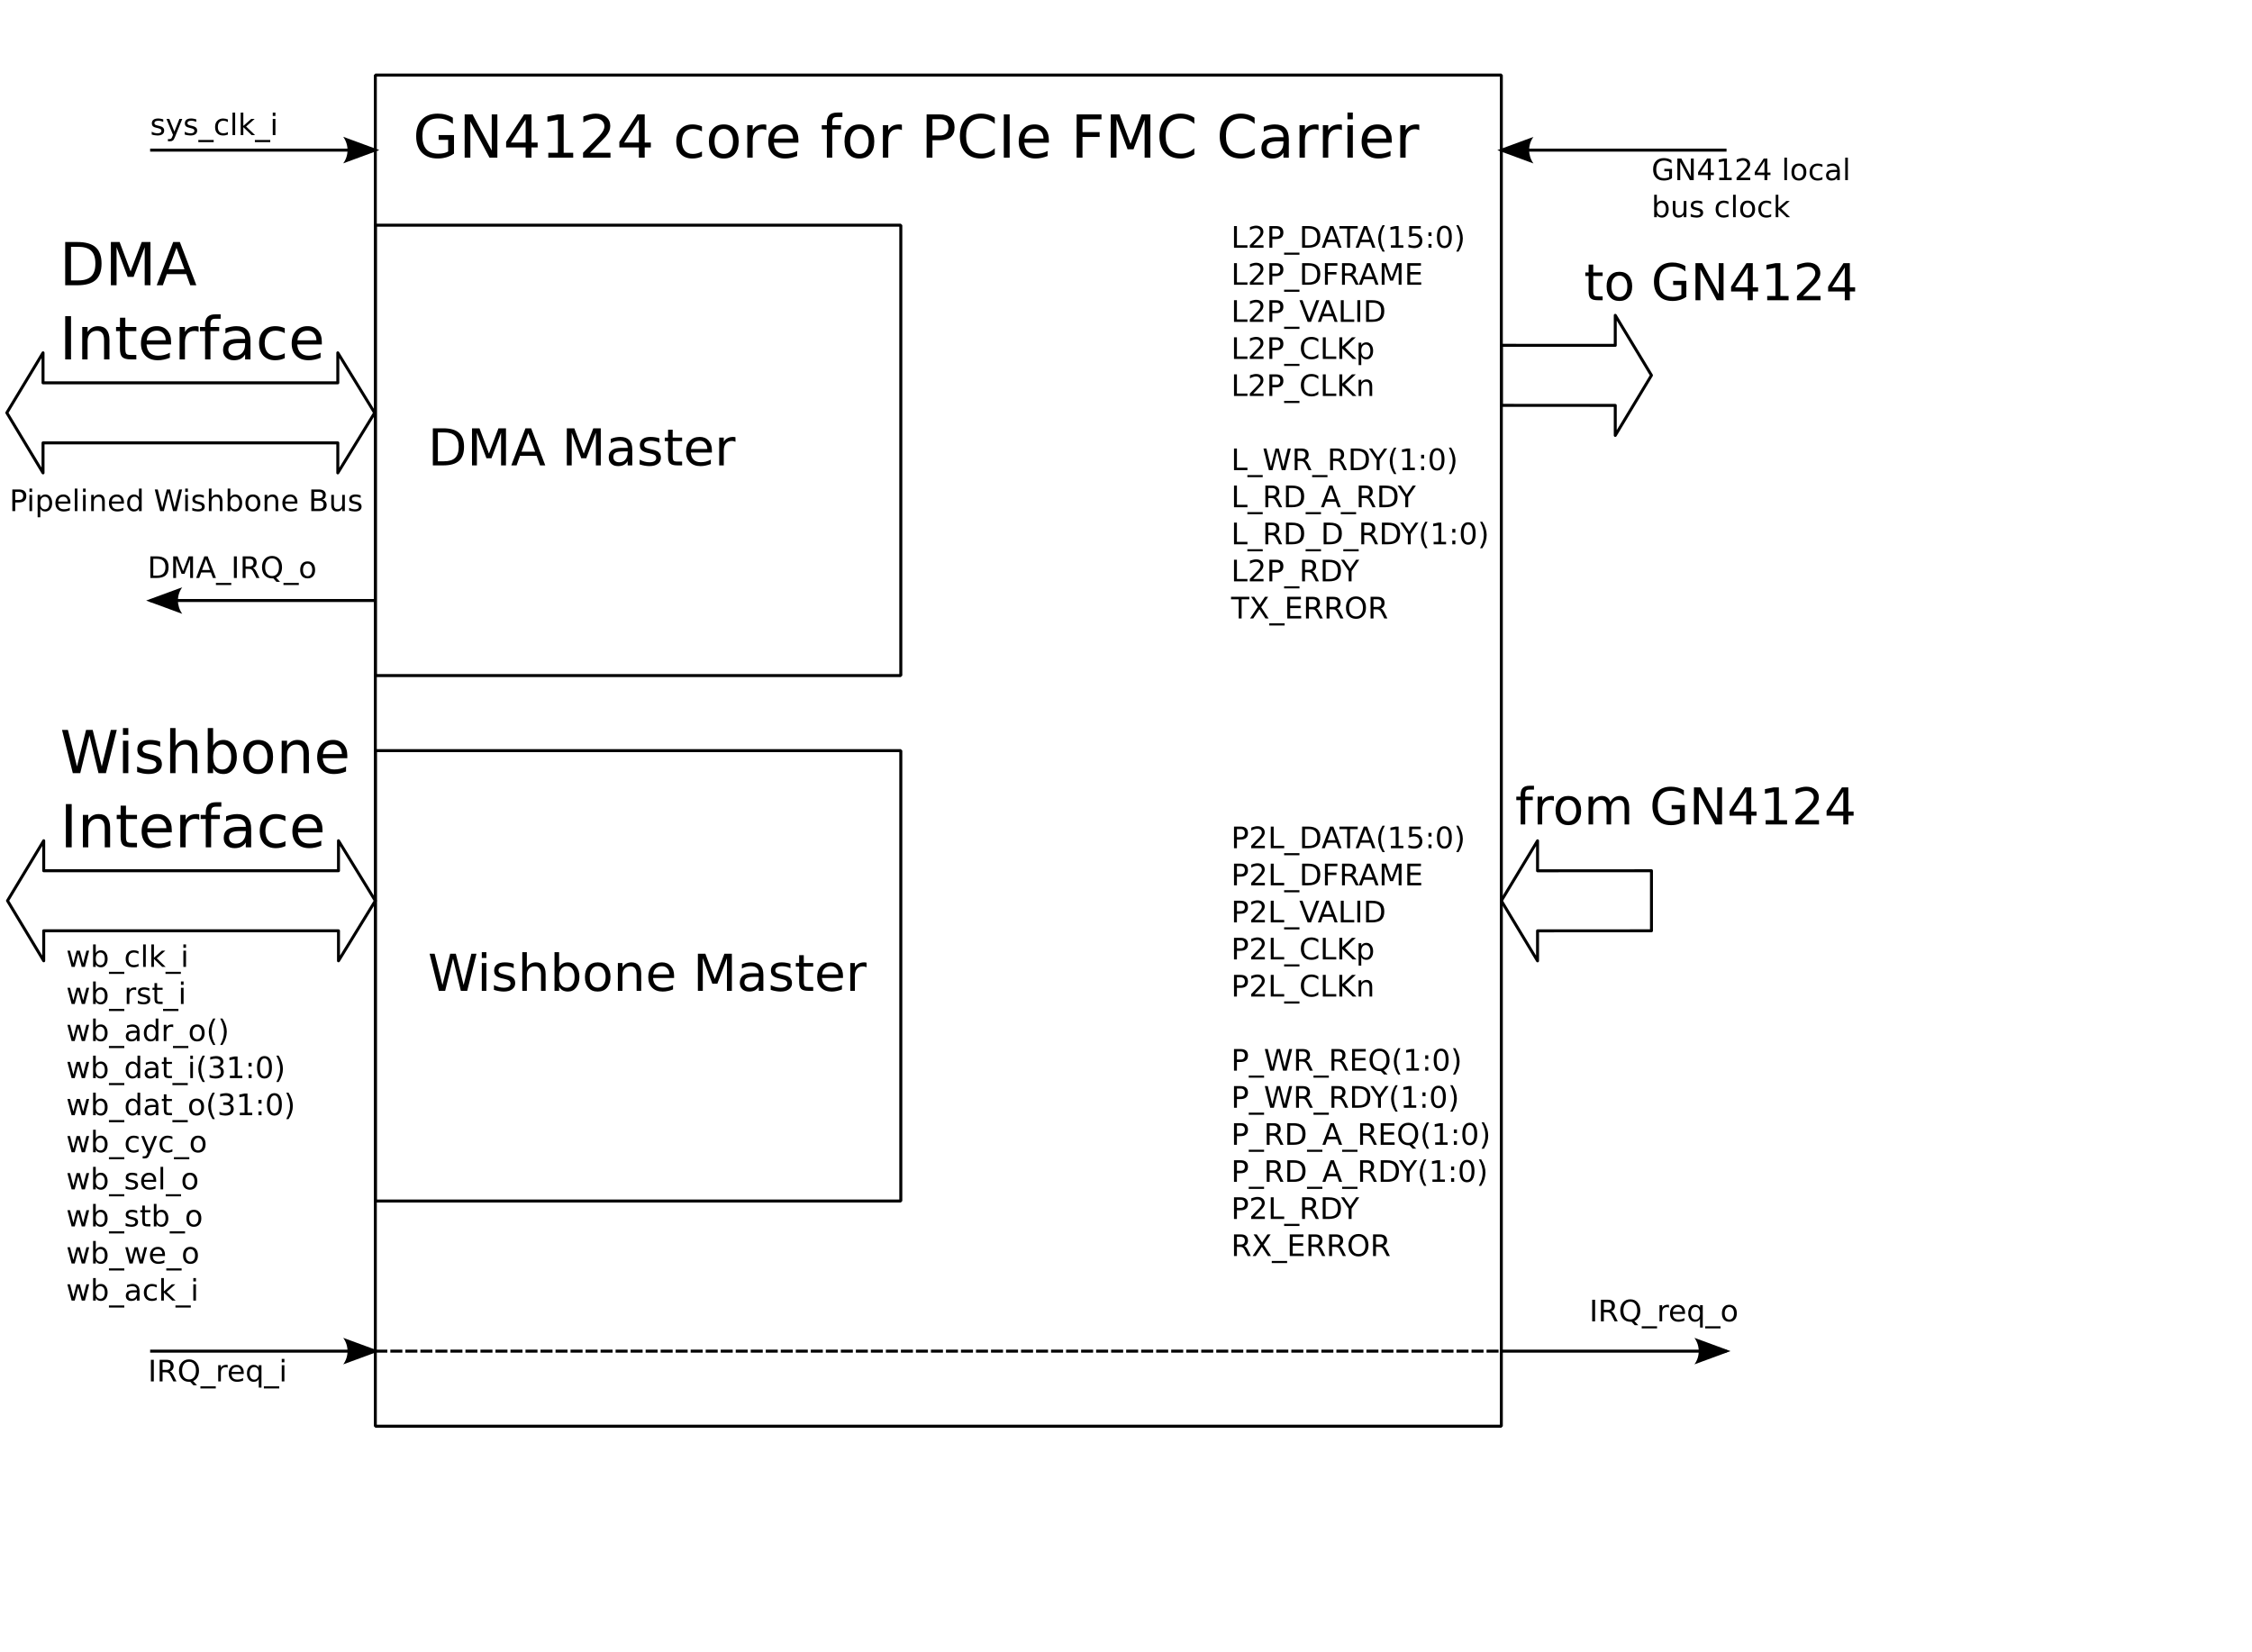
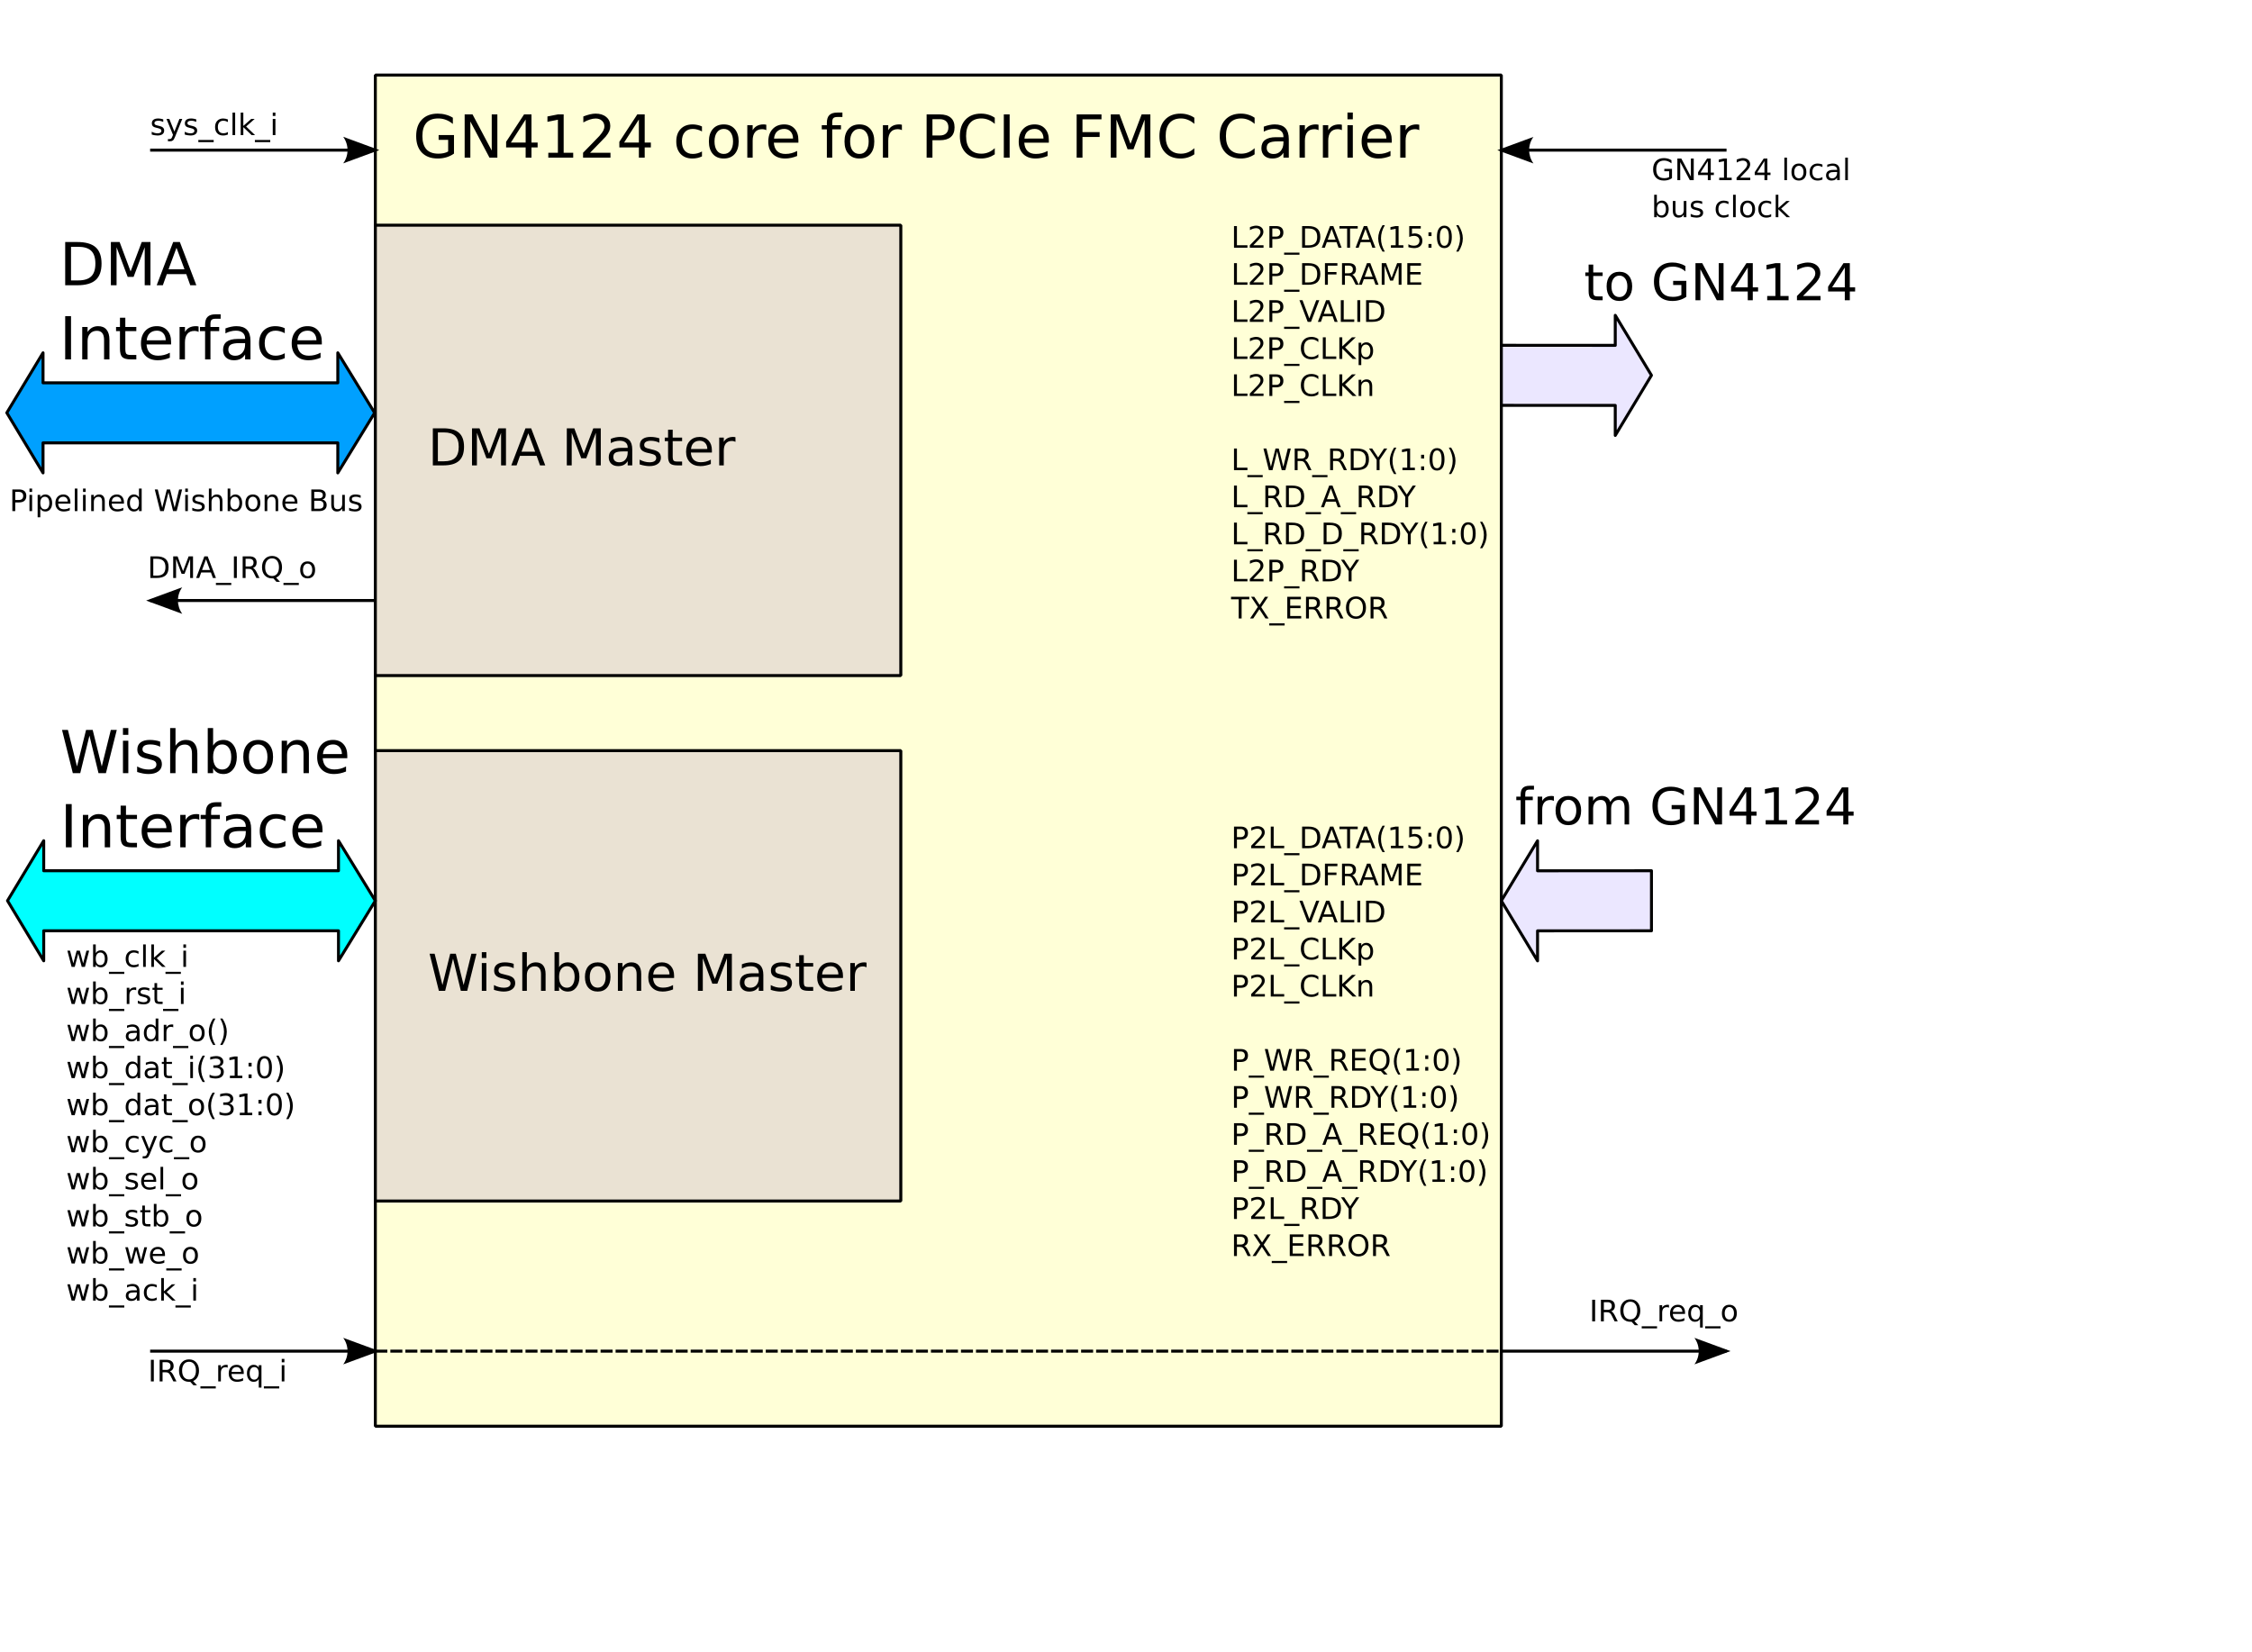
<svg xmlns="http://www.w3.org/2000/svg" width="531.496" height="389.764" id="svg2838" version="1.1">
  <defs id="defs2840">
    <marker orient="auto" refY="0.0" refX="0.0" id="DotM" style="overflow:visible">
      <path id="path3732" d="M -2.5,-1.0 C -2.5,1.76 -4.74,4.0 -7.5,4.0 C -10.26,4.0 -12.5,1.76 -12.5,-1.0 C -12.5,-3.76 -10.26,-6.0 -7.5,-6.0 C -4.74,-6.0 -2.5,-3.76 -2.5,-1.0 z " style="fill-rule:evenodd;stroke:#000000;stroke-width:1.0pt;marker-start:none;marker-end:none" transform="scale(0.4) translate(7.4, 1)" />
    </marker>
    <marker orient="auto" refY="0.0" refX="0.0" id="DotL" style="overflow:visible">
      <path id="path3729" d="M -2.5,-1.0 C -2.5,1.76 -4.74,4.0 -7.5,4.0 C -10.26,4.0 -12.5,1.76 -12.5,-1.0 C -12.5,-3.76 -10.26,-6.0 -7.5,-6.0 C -4.74,-6.0 -2.5,-3.76 -2.5,-1.0 z " style="fill-rule:evenodd;stroke:#000000;stroke-width:1.0pt;marker-start:none;marker-end:none" transform="scale(0.8) translate(7.4, 1)" />
    </marker>
    <marker orient="auto" refY="0.0" refX="0.0" id="Arrow2Lend" style="overflow:visible;">
      <path id="path3688" style="font-size:12.0;fill-rule:evenodd;stroke-width:0.625;stroke-linejoin:round;" d="M 8.719,4.034 L -2.207,0.016 L 8.719,-4.002 C 6.973,-1.63 6.983,1.616 8.719,4.034 z " transform="scale(1.1) rotate(180) translate(1,0)" />
    </marker>
    <marker orient="auto" refY="0.0" refX="0.0" id="Arrow2Lstart" style="overflow:visible">
      <path id="path3685" style="font-size:12.0;fill-rule:evenodd;stroke-width:0.625;stroke-linejoin:round" d="M 8.719,4.034 L -2.207,0.016 L 8.719,-4.002 C 6.973,-1.63 6.983,1.616 8.719,4.034 z " transform="scale(1.1) translate(1,0)" />
    </marker>
    <marker orient="auto" refY="0.0" refX="0.0" id="Arrow1Lend" style="overflow:visible;">
      <path id="path3670" d="M 0.0,0.0 L 5.0,-5.0 L -12.5,0.0 L 5.0,5.0 L 0.0,0.0 z " style="fill-rule:evenodd;stroke:#000000;stroke-width:1.0pt;marker-start:none;" transform="scale(0.8) rotate(180) translate(12.5,0)" />
    </marker>
    <marker orient="auto" refY="0.0" refX="0.0" id="Arrow1Lstart" style="overflow:visible">
      <path id="path3667" d="M 0.0,0.0 L 5.0,-5.0 L -12.5,0.0 L 5.0,5.0 L 0.0,0.0 z " style="fill-rule:evenodd;stroke:#000000;stroke-width:1.0pt;marker-start:none" transform="scale(0.8) translate(12.5,0)" />
    </marker>
    <marker orient="auto" refY="0" refX="0" id="Arrow2Lstart-5" style="overflow:visible">
      <path id="path3685-2" style="font-size:12px;fill-rule:evenodd;stroke-width:0.625;stroke-linejoin:round" d="M 8.719,4.034 -2.207,0.016 8.719,-4.002 c -1.745,2.372 -1.735,5.617 -6e-7,8.035 z" transform="matrix(1.1,0,0,1.1,1.1,0)" />
    </marker>
    <marker orient="auto" refY="0" refX="0" id="Arrow2Lend-7" style="overflow:visible">
      <path id="path3688-6" style="font-size:12px;fill-rule:evenodd;stroke-width:0.625;stroke-linejoin:round" d="M 8.719,4.034 -2.207,0.016 8.719,-4.002 c -1.745,2.372 -1.735,5.617 -6e-7,8.035 z" transform="matrix(-1.1,0,0,-1.1,-1.1,0)" />
    </marker>
    <marker orient="auto" refY="0" refX="0" id="Arrow2Lstart-2" style="overflow:visible">
      <path id="path3685-3" style="font-size:12px;fill-rule:evenodd;stroke-width:0.625;stroke-linejoin:round" d="M 8.719,4.034 -2.207,0.016 8.719,-4.002 c -1.745,2.372 -1.735,5.617 -6e-7,8.035 z" transform="matrix(1.1,0,0,1.1,1.1,0)" />
    </marker>
    <marker orient="auto" refY="0" refX="0" id="Arrow2Lend-2" style="overflow:visible">
      <path id="path3688-2" style="font-size:12px;fill-rule:evenodd;stroke-width:0.625;stroke-linejoin:round" d="M 8.719,4.034 -2.207,0.016 8.719,-4.002 c -1.745,2.372 -1.735,5.617 -6e-7,8.035 z" transform="matrix(-1.1,0,0,-1.1,-1.1,0)" />
    </marker>
    <marker orient="auto" refY="0" refX="0" id="Arrow2Lend-2-8" style="overflow:visible">
      <path id="path3688-2-6" style="font-size:12px;fill-rule:evenodd;stroke-width:0.625;stroke-linejoin:round" d="M 8.719,4.034 -2.207,0.016 8.719,-4.002 c -1.745,2.372 -1.735,5.617 -6e-7,8.035 z" transform="matrix(-1.1,0,0,-1.1,-1.1,0)" />
    </marker>
    <marker orient="auto" refY="0" refX="0" id="Arrow2Lend-2-2" style="overflow:visible">
      <path id="path3688-2-8" style="font-size:12px;fill-rule:evenodd;stroke-width:0.625;stroke-linejoin:round" d="M 8.719,4.034 -2.207,0.016 8.719,-4.002 c -1.745,2.372 -1.735,5.617 -6e-7,8.035 z" transform="matrix(-1.1,0,0,-1.1,-1.1,0)" />
    </marker>
    <marker orient="auto" refY="0" refX="0" id="Arrow2Lend-2-5" style="overflow:visible">
      <path id="path3688-2-0" style="font-size:12px;fill-rule:evenodd;stroke-width:0.625;stroke-linejoin:round" d="M 8.719,4.034 -2.207,0.016 8.719,-4.002 c -1.745,2.372 -1.735,5.617 -6e-7,8.035 z" transform="matrix(-1.1,0,0,-1.1,-1.1,0)" />
    </marker>
    <marker orient="auto" refY="0" refX="0" id="Arrow2Lend-2-0" style="overflow:visible">
      <path id="path3688-2-61" style="font-size:12px;fill-rule:evenodd;stroke-width:0.625;stroke-linejoin:round" d="M 8.719,4.034 -2.207,0.016 8.719,-4.002 c -1.745,2.372 -1.735,5.617 -6e-7,8.035 z" transform="matrix(-1.1,0,0,-1.1,-1.1,0)" />
    </marker>
    <marker orient="auto" refY="0" refX="0" id="Arrow1Lend-8" style="overflow:visible">
      <path id="path3670-7" d="M 0,0 5,-5 -12.5,0 5,5 0,0 z" style="fill-rule:evenodd;stroke:#000000;stroke-width:1pt;marker-start:none" transform="matrix(-0.8,0,0,-0.8,-10,0)" />
    </marker>
    <marker orient="auto" refY="0" refX="0" id="Arrow1Lend-2" style="overflow:visible">
      <path id="path3670-77" d="M 0,0 5,-5 -12.5,0 5,5 0,0 z" style="fill-rule:evenodd;stroke:#000000;stroke-width:1pt;marker-start:none" transform="matrix(-0.8,0,0,-0.8,-10,0)" />
    </marker>
    <marker orient="auto" refY="0" refX="0" id="Arrow1Lend-3" style="overflow:visible">
      <path id="path3670-1" d="M 0,0 5,-5 -12.5,0 5,5 0,0 z" style="fill-rule:evenodd;stroke:#000000;stroke-width:1pt;marker-start:none" transform="matrix(-0.8,0,0,-0.8,-10,0)" />
    </marker>
    <marker orient="auto" refY="0" refX="0" id="DotM-6" style="overflow:visible">
      <path id="path3732-5" d="m -2.5,-1 c 0,2.76 -2.24,5 -5,5 -2.76,0 -5,-2.24 -5,-5 0,-2.76 2.24,-5 5,-5 2.76,0 5,2.24 5,5 z" style="fill-rule:evenodd;stroke:#000000;stroke-width:1pt;marker-start:none;marker-end:none" transform="matrix(0.4,0,0,0.4,2.96,0.4)" />
    </marker>
    <marker orient="auto" refY="0" refX="0" id="Arrow1Lend-9" style="overflow:visible">
      <path id="path3670-0" d="M 0,0 5,-5 -12.5,0 5,5 0,0 z" style="fill-rule:evenodd;stroke:#000000;stroke-width:1pt;marker-start:none" transform="matrix(-0.8,0,0,-0.8,-10,0)" />
    </marker>
    <marker orient="auto" refY="0" refX="0" id="Arrow1Lend-82" style="overflow:visible">
      <path id="path3670-4" d="M 0,0 5,-5 -12.5,0 5,5 0,0 z" style="fill-rule:evenodd;stroke:#000000;stroke-width:1pt;marker-start:none" transform="matrix(-0.8,0,0,-0.8,-10,0)" />
    </marker>
    <marker orient="auto" refY="0" refX="0" id="Arrow1Lend-5" style="overflow:visible">
      <path id="path3670-17" d="M 0,0 5,-5 -12.5,0 5,5 0,0 z" style="fill-rule:evenodd;stroke:#000000;stroke-width:1pt;marker-start:none" transform="matrix(-0.8,0,0,-0.8,-10,0)" />
    </marker>
    <marker orient="auto" refY="0" refX="0" id="Arrow2Lend-2-0-0" style="overflow:visible">
      <path id="path3688-2-61-9" style="font-size:12px;fill-rule:evenodd;stroke-width:0.625;stroke-linejoin:round" d="M 8.719,4.034 -2.207,0.016 8.719,-4.002 c -1.745,2.372 -1.735,5.617 -6e-7,8.035 z" transform="matrix(-1.1,0,0,-1.1,-1.1,0)" />
    </marker>
    <marker orient="auto" refY="0" refX="0" id="Arrow2Lend-2-0-8" style="overflow:visible">
      <path id="path3688-2-61-8" style="font-size:12px;fill-rule:evenodd;stroke-width:0.625;stroke-linejoin:round" d="M 8.719,4.034 -2.207,0.016 8.719,-4.002 c -1.745,2.372 -1.735,5.617 -6e-7,8.035 z" transform="matrix(-1.1,0,0,-1.1,-1.1,0)" />
    </marker>
    <marker orient="auto" refY="0" refX="0" id="Arrow2Lend-2-0-8-8" style="overflow:visible">
      <path id="path3688-2-61-8-7" style="font-size:12px;fill-rule:evenodd;stroke-width:0.625;stroke-linejoin:round" d="M 8.719,4.034 -2.207,0.016 8.719,-4.002 c -1.745,2.372 -1.735,5.617 -6e-7,8.035 z" transform="matrix(-1.1,0,0,-1.1,-1.1,0)" />
    </marker>
    <marker orient="auto" refY="0" refX="0" id="Arrow2Lend-2-0-8-7" style="overflow:visible">
      <path id="path3688-2-61-8-9" style="font-size:12px;fill-rule:evenodd;stroke-width:0.625;stroke-linejoin:round" d="M 8.719,4.034 -2.207,0.016 8.719,-4.002 c -1.745,2.372 -1.735,5.617 -6e-7,8.035 z" transform="matrix(-1.1,0,0,-1.1,-1.1,0)" />
    </marker>
    <marker orient="auto" refY="0" refX="0" id="Arrow2Lstart-2-2" style="overflow:visible">
      <path id="path3685-3-6" style="font-size:12px;fill-rule:evenodd;stroke-width:0.625;stroke-linejoin:round" d="M 8.719,4.034 -2.207,0.016 8.719,-4.002 c -1.745,2.372 -1.735,5.617 -6e-7,8.035 z" transform="matrix(1.1,0,0,1.1,1.1,0)" />
    </marker>
    <marker orient="auto" refY="0" refX="0" id="Arrow2Lend-2-0-8-77" style="overflow:visible">
      <path id="path3688-2-61-8-5" style="font-size:12px;fill-rule:evenodd;stroke-width:0.625;stroke-linejoin:round" d="M 8.719,4.034 -2.207,0.016 8.719,-4.002 c -1.745,2.372 -1.735,5.617 -6e-7,8.035 z" transform="matrix(-1.1,0,0,-1.1,-1.1,0)" />
    </marker>
  </defs>
  <g id="layer1" transform="translate(0,-662.5971)">
-     <rect style="fill:none;stroke:#000000;stroke-width:0.709;stroke-linecap:butt;stroke-linejoin:bevel;stroke-miterlimit:4;stroke-opacity:1;stroke-dasharray:none" id="rect2858-1-8-11" width="124.016" height="106.299" x="88.583" y="839.762" />
-     <rect style="fill:none;stroke:#000000;stroke-width:0.7;stroke-linecap:butt;stroke-linejoin:bevel;stroke-miterlimit:4;stroke-opacity:1;stroke-dasharray:none" id="rect2858" width="265.748" height="318.898" x="88.583" y="680.314" />
+     <rect style="fill:#ffffd7;stroke:#000000;stroke-width:0.7;stroke-linecap:butt;stroke-linejoin:bevel;stroke-miterlimit:4;stroke-opacity:1;stroke-dasharray:none;fill-opacity:1" id="rect2858" width="265.748" height="318.898" x="88.583" y="680.314" />
+     <rect style="fill:#eae2d3;stroke:#000000;stroke-width:0.709;stroke-linecap:butt;stroke-linejoin:bevel;stroke-miterlimit:4;stroke-opacity:1;stroke-dasharray:none;fill-opacity:1" id="rect2858-1-8-11" width="124.016" height="106.299" x="88.583" y="839.762" />
    <text xml:space="preserve" style="font-size:18px;font-style:normal;font-weight:normal;fill:#000000;fill-opacity:1;stroke:none;font-family:Bitstream Vera Sans" x="14.173" y="845.077" id="text4792">
      <tspan id="tspan4794" x="14.173" y="845.077" style="font-size:14px">Wishbone</tspan>
      <tspan x="14.173" y="862.577" style="font-size:14px" id="tspan2997">Interface</tspan>
    </text>
    <path style="fill:none;stroke:#000000;stroke-width:1px;stroke-linecap:butt;stroke-linejoin:miter;stroke-opacity:1" d="m 481.89,946.062 0,0 z" id="path2958" />
    <text xml:space="preserve" style="font-size:18px;font-style:normal;font-weight:normal;fill:#000000;fill-opacity:1;stroke:none;font-family:Bitstream Vera Sans" x="97.441" y="699.802" id="text4792-17">
      <tspan id="tspan4794-4" x="97.441" y="699.802" style="font-size:14px">GN4124 core for PCIe FMC Carrier</tspan>
    </text>
    <text xml:space="preserve" style="font-size:18px;font-style:normal;font-weight:normal;fill:#000000;fill-opacity:1;stroke:none;font-family:Bitstream Vera Sans" x="100.984" y="896.455" id="text4792-17-2-2-7">
      <tspan x="100.984" y="896.455" style="font-size:12px;fill:#000000;fill-opacity:1;stroke:none" id="tspan3153-6-5">Wishbone Master</tspan>
    </text>
-     <path style="fill:none;stroke:#000000;stroke-width:0.7;stroke-linecap:butt;stroke-linejoin:round;stroke-miterlimit:4;stroke-opacity:1;stroke-dasharray:none" d="m 354.331,875.195 8.546,-14.159 0,7.087 26.887,-0.014 0,14.173 -26.887,0.014 0,7.087 -8.546,-14.187 z" id="path4790-1" />
-     <path style="fill:none;stroke:#000000;stroke-width:0.7;stroke-linecap:butt;stroke-linejoin:round;stroke-miterlimit:4;stroke-opacity:1;stroke-dasharray:none" d="m 389.764,751.18 -8.546,-14.159 0,7.087 -26.887,-0.014 0,14.173 26.887,0.014 0,7.087 8.546,-14.187 z" id="path4790-1-7" />
+     <path style="fill:#ebe7ff;stroke:#000000;stroke-width:0.7;stroke-linecap:butt;stroke-linejoin:round;stroke-miterlimit:4;stroke-opacity:1;stroke-dasharray:none;fill-opacity:1" d="m 354.331,875.195 8.546,-14.159 0,7.087 26.887,-0.014 0,14.173 -26.887,0.014 0,7.087 -8.546,-14.187 z" id="path4790-1" />
+     <path style="fill:#ebe7ff;stroke:#000000;stroke-width:0.7;stroke-linecap:butt;stroke-linejoin:round;stroke-miterlimit:4;stroke-opacity:1;stroke-dasharray:none;fill-opacity:1" d="m 389.764,751.18 -8.546,-14.159 0,7.087 -26.887,-0.014 0,14.173 26.887,0.014 0,7.087 8.546,-14.187 z" id="path4790-1-7" />
    <text xml:space="preserve" style="font-size:18px;font-style:normal;font-weight:normal;fill:#000000;fill-opacity:1;stroke:none;font-family:Bitstream Vera Sans" x="373.819" y="733.463" id="text4792-17-2-2-9">
      <tspan x="373.819" y="733.463" style="font-size:12px" id="tspan2999">to GN4124</tspan>
    </text>
-     <path style="fill:none;stroke:#000000;stroke-width:0.7;stroke-linecap:butt;stroke-linejoin:round;stroke-miterlimit:4;stroke-opacity:1;stroke-dasharray:none" d="m 1.772,875.182 8.546,-14.159 0,7.087 69.569,0 0,-7.087 8.696,14.173 -8.696,14.173 0,-7.087 -69.569,0 0,7.087 -8.546,-14.187 z" id="path4790" />
+     <path style="fill:#00ffff;stroke:#000000;stroke-width:0.7;stroke-linecap:butt;stroke-linejoin:round;stroke-miterlimit:4;stroke-opacity:1;stroke-dasharray:none;fill-opacity:1" d="m 1.772,875.182 8.546,-14.159 0,7.087 69.569,0 0,-7.087 8.696,14.173 -8.696,14.173 0,-7.087 -69.569,0 0,7.087 -8.546,-14.187 z" id="path4790" />
    <text xml:space="preserve" style="font-size:18px;font-style:normal;font-weight:normal;fill:#000000;fill-opacity:1;stroke:none;font-family:Bitstream Vera Sans" x="357.581" y="857.176" id="text4792-17-2-2-9-7">
      <tspan x="357.581" y="857.176" style="font-size:12px" id="tspan2999-4">from GN4124</tspan>
    </text>
    <text xml:space="preserve" style="font-size:7px;font-style:normal;font-weight:normal;fill:#000000;fill-opacity:1;stroke:none;font-family:Bitstream Vera Sans" x="15.605" y="890.804" id="text4792-17-2-2-34-1-0-4">
      <tspan x="15.605" y="890.804" style="font-size:7px" id="tspan3153-6-3-7-9-7">wb_clk_i</tspan>
      <tspan x="15.605" y="899.554" style="font-size:7px" id="tspan3084">wb_rst_i</tspan>
      <tspan x="15.605" y="908.304" style="font-size:7px" id="tspan3082">wb_adr_o()</tspan>
      <tspan x="15.605" y="917.054" style="font-size:7px" id="tspan3066-7">wb_dat_i(31:0)</tspan>
      <tspan x="15.605" y="925.804" style="font-size:7px" id="tspan3063">wb_dat_o(31:0)</tspan>
      <tspan x="15.605" y="934.554" style="font-size:7px" id="tspan3065">wb_cyc_o</tspan>
      <tspan x="15.605" y="943.304" style="font-size:7px" id="tspan3067">wb_sel_o</tspan>
      <tspan x="15.605" y="952.054" style="font-size:7px" id="tspan3069">wb_stb_o</tspan>
      <tspan x="15.605" y="960.804" style="font-size:7px" id="tspan3071">wb_we_o</tspan>
      <tspan x="15.605" y="969.554" style="font-size:7px" id="tspan3029-8-5">wb_ack_i</tspan>
    </text>
    <text xml:space="preserve" style="font-size:7px;font-style:normal;font-weight:normal;fill:#000000;fill-opacity:1;stroke:none;font-family:Bitstream Vera Sans" x="290.551" y="721.062" id="text4792-17-2-2-34-1-0-4-3">
      <tspan x="290.551" y="721.062" style="font-size:7px" id="tspan3066-7-3">L2P_DATA(15:0)</tspan>
      <tspan x="290.551" y="729.812" style="font-size:7px" id="tspan4017">L2P_DFRAME</tspan>
      <tspan x="290.551" y="738.562" style="font-size:7px" id="tspan3063-2">L2P_VALID</tspan>
      <tspan x="290.551" y="747.312" style="font-size:7px" id="tspan4019">L2P_CLKp</tspan>
      <tspan x="290.551" y="756.062" style="font-size:7px" id="tspan3029-8-5-4">L2P_CLKn</tspan>
      <tspan x="290.551" y="764.812" style="font-size:7px" id="tspan4064" />
      <tspan x="290.551" y="773.562" style="font-size:7px" id="tspan4951">L_WR_RDY(1:0)</tspan>
      <tspan x="290.551" y="782.312" style="font-size:7px" id="tspan4953">L_RD_A_RDY</tspan>
      <tspan x="290.551" y="791.062" style="font-size:7px" id="tspan4955">L_RD_D_RDY(1:0)</tspan>
      <tspan x="290.551" y="799.812" style="font-size:7px" id="tspan4957">L2P_RDY</tspan>
      <tspan x="290.551" y="808.562" style="font-size:7px" id="tspan4959">TX_ERROR</tspan>
    </text>
    <text xml:space="preserve" style="font-size:7px;font-style:normal;font-weight:normal;fill:#000000;fill-opacity:1;stroke:none;font-family:Bitstream Vera Sans" x="290.551" y="862.794" id="text4792-17-2-2-34-1-0-4-3-3">
      <tspan x="290.551" y="862.794" style="font-size:7px" id="tspan3066-7-3-9">P2L_DATA(15:0)</tspan>
      <tspan x="290.551" y="871.544" style="font-size:7px" id="tspan4017-6">P2L_DFRAME</tspan>
      <tspan x="290.551" y="880.294" style="font-size:7px" id="tspan3063-2-4">P2L_VALID</tspan>
      <tspan x="290.551" y="889.044" style="font-size:7px" id="tspan4019-2">P2L_CLKp</tspan>
      <tspan x="290.551" y="897.794" style="font-size:7px" id="tspan3029-8-5-4-0">P2L_CLKn</tspan>
      <tspan x="290.551" y="906.544" style="font-size:7px" id="tspan4066" />
      <tspan x="290.551" y="915.294" style="font-size:7px" id="tspan4961">P_WR_REQ(1:0)</tspan>
      <tspan x="290.551" y="924.044" style="font-size:7px" id="tspan4971">P_WR_RDY(1:0)</tspan>
      <tspan x="290.551" y="932.794" style="font-size:7px" id="tspan4963">P_RD_A_REQ(1:0)</tspan>
      <tspan x="290.551" y="941.544" style="font-size:7px" id="tspan4965">P_RD_A_RDY(1:0)</tspan>
      <tspan x="290.551" y="950.294" style="font-size:7px" id="tspan4967">P2L_RDY</tspan>
      <tspan x="290.551" y="959.044" style="font-size:7px" id="tspan4969">RX_ERROR</tspan>
    </text>
-     <rect style="fill:none;stroke:#000000;stroke-width:0.709;stroke-linecap:butt;stroke-linejoin:bevel;stroke-miterlimit:4;stroke-opacity:1;stroke-dasharray:none" id="rect2858-1-8-11-8" width="124.016" height="106.299" x="88.583" y="715.747" />
+     <rect style="fill:#eae2d3;stroke:#000000;stroke-width:0.709;stroke-linecap:butt;stroke-linejoin:bevel;stroke-miterlimit:4;stroke-opacity:1;stroke-dasharray:none;fill-opacity:1" id="rect2858-1-8-11-8" width="124.016" height="106.299" x="88.583" y="715.747" />
    <text xml:space="preserve" style="font-size:18px;font-style:normal;font-weight:normal;fill:#000000;fill-opacity:1;stroke:none;font-family:Bitstream Vera Sans" x="100.984" y="772.44" id="text4792-17-2-2-7-9">
      <tspan x="100.984" y="772.44" style="font-size:12px;fill:#000000;fill-opacity:1;stroke:none" id="tspan3153-6-5-9">DMA Master</tspan>
    </text>
    <text xml:space="preserve" style="font-size:18px;font-style:normal;font-weight:normal;fill:#000000;fill-opacity:1;stroke:none;font-family:Bitstream Vera Sans" x="14.011" y="729.92" id="text4792-9">
      <tspan id="tspan4794-6" x="14.011" y="729.92" style="font-size:14px">DMA</tspan>
      <tspan x="14.011" y="747.42" style="font-size:14px" id="tspan2997-9">Interface</tspan>
    </text>
-     <path style="fill:none;stroke:#000000;stroke-width:0.7;stroke-linecap:butt;stroke-linejoin:round;stroke-miterlimit:4;stroke-opacity:1;stroke-dasharray:none" d="m 1.61,760.024 8.546,-14.159 0,7.087 69.569,0 0,-7.087 8.696,14.173 -8.696,14.173 0,-7.087 -69.569,0 0,7.087 -8.546,-14.187 z" id="path4790-5" />
+     <path style="fill:#00a0ff;stroke:#000000;stroke-width:0.7;stroke-linecap:butt;stroke-linejoin:round;stroke-miterlimit:4;stroke-opacity:1;stroke-dasharray:none;fill-opacity:1" d="m 1.61,760.024 8.546,-14.159 0,7.087 69.569,0 0,-7.087 8.696,14.173 -8.696,14.173 0,-7.087 -69.569,0 0,7.087 -8.546,-14.187 z" id="path4790-5" />
    <text xml:space="preserve" style="font-size:7px;font-style:normal;font-weight:normal;fill:#000000;fill-opacity:1;stroke:none;font-family:Bitstream Vera Sans" x="2.225" y="783.229" id="text4792-17-2-2-34-1-0-4-5">
      <tspan x="2.225" y="783.229" style="font-size:7px" id="tspan3029-8-5-68">Pipelined Wishbone Bus</tspan>
    </text>
    <path style="fill:none;stroke:#000000;stroke-width:0.709;stroke-linecap:butt;stroke-linejoin:miter;stroke-opacity:1;stroke-miterlimit:4;stroke-dasharray:none;marker-end:url(#Arrow2Lend-2-0-8)" d="m 35.433,318.898 53.15,0" id="path3113" transform="translate(0,662.5971)" />
    <text xml:space="preserve" style="font-size:7px;font-style:normal;font-weight:normal;fill:#000000;fill-opacity:1;stroke:none;font-family:Bitstream Vera Sans" x="34.927" y="988.643" id="text4792-17-2-2-34-1-0-4-2">
      <tspan x="34.927" y="988.643" style="font-size:7px" id="tspan3029-8-5-0">IRQ_req_i</tspan>
    </text>
    <path style="fill:none;stroke:#000000;stroke-width:0.709;stroke-linecap:butt;stroke-linejoin:miter;stroke-miterlimit:4;stroke-opacity:1;stroke-dasharray:none;marker-end:url(#Arrow2Lend-2-0-8)" d="m 354.331,981.495 53.15,0" id="path3113-6" />
    <text xml:space="preserve" style="font-size:7px;font-style:normal;font-weight:normal;fill:#000000;fill-opacity:1;stroke:none;font-family:Bitstream Vera Sans" x="375.085" y="974.47" id="text4792-17-2-2-34-1-0-4-2-3">
      <tspan x="375.085" y="974.47" style="font-size:7px" id="tspan3029-8-5-0-5">IRQ_req_o</tspan>
    </text>
    <path style="fill:none;stroke:#000000;stroke-width:0.709;stroke-linecap:butt;stroke-linejoin:miter;stroke-miterlimit:4;stroke-opacity:1;stroke-dasharray:none;marker-start:url(#Arrow2Lstart-2);marker-end:none" d="m 354.331,698.03 53.15,0" id="path3113-6-7" />
    <text xml:space="preserve" style="font-size:7px;font-style:normal;font-weight:normal;fill:#000000;fill-opacity:1;stroke:none;font-family:Bitstream Vera Sans" x="389.764" y="705.117" id="text4792-17-2-2-34-1-0-4-3-3-9">
      <tspan x="389.764" y="705.117" style="font-size:7px" id="tspan4920">GN4124 local </tspan>
      <tspan x="389.764" y="713.867" style="font-size:7px" id="tspan4086">bus clock</tspan>
    </text>
    <path style="fill:none;stroke:#000000;stroke-width:0.709;stroke-linecap:butt;stroke-linejoin:miter;stroke-miterlimit:4;stroke-opacity:1;stroke-dasharray:2.835, 0.709;stroke-dashoffset:0" d="m 88.583,981.495 265.748,0" id="path4994" />
    <path style="fill:none;stroke:#000000;stroke-width:0.709;stroke-linecap:butt;stroke-linejoin:miter;stroke-miterlimit:4;stroke-opacity:1;stroke-dasharray:none;marker-start:url(#Arrow2Lstart-2);marker-end:none" d="m 35.433,804.329 53.15,0" id="path3113-6-7-2" />
    <text xml:space="preserve" style="font-size:7px;font-style:normal;font-weight:normal;fill:#000000;fill-opacity:1;stroke:none;font-family:Bitstream Vera Sans" x="34.8" y="799.015" id="text4792-17-2-2-34-1-0-4-2-4">
      <tspan x="34.8" y="799.015" style="font-size:7px" id="tspan3029-8-5-0-3">DMA_IRQ_o</tspan>
    </text>
    <path style="fill:none;stroke:#000000;stroke-width:0.709;stroke-linecap:butt;stroke-linejoin:miter;stroke-miterlimit:4;stroke-opacity:1;stroke-dasharray:none;marker-end:url(#Arrow2Lend-2-0-8)" d="m 35.433,698.03 53.15,0" id="path3113-4" />
    <text xml:space="preserve" style="font-size:7px;font-style:normal;font-weight:normal;fill:#000000;fill-opacity:1;stroke:none;font-family:Bitstream Vera Sans" x="35.433" y="694.487" id="text4792-17-2-2-34-1-0-4-2-8">
      <tspan x="35.433" y="694.487" style="font-size:7px" id="tspan3029-8-5-0-1">sys_clk_i</tspan>
    </text>
    <path style="fill:none;stroke:#000000;stroke-width:0;stroke-linecap:butt;stroke-linejoin:miter;stroke-opacity:1;fill-opacity:1;marker-start:url(#Arrow1Lstart);stroke-miterlimit:4;stroke-dasharray:none" d="m 0,88.583 88.583,0" id="path3662" transform="translate(0,662.5971)" />
    <rect style="fill:none;stroke-width:0;stroke-linejoin:miter;stroke-miterlimit:4;stroke-dasharray:none" id="rect4112" width="124.016" height="70.866" x="-141.732" y="106.299" transform="translate(0,662.5971)" />
    <text xml:space="preserve" style="font-size:18px;font-style:normal;font-weight:normal;fill:#000000;fill-opacity:1;stroke:none;font-family:Bitstream Vera Sans" x="124.016" y="715.747" id="text4792-1">
      <tspan id="tspan4794-1" x="124.016" y="715.747" />
    </text>
    <flowRoot xml:space="preserve" id="flowRoot3269" style="fill:black;stroke:none;stroke-opacity:1;stroke-width:1px;stroke-linejoin:miter;stroke-linecap:butt;fill-opacity:1;font-family:Arial;font-style:normal;font-weight:normal;font-size:40px;-inkscape-font-specification:Arial">
      <flowRegion id="flowRegion3271">
        <rect id="rect3273" width="119.501" height="51.619" x="84.853" y="254.706" />
      </flowRegion>
      <flowPara id="flowPara3275" />
    </flowRoot>
    <flowRoot xml:space="preserve" id="flowRoot3277" style="fill:black;stroke:none;stroke-opacity:1;stroke-width:1px;stroke-linejoin:miter;stroke-linecap:butt;fill-opacity:1;font-family:Arial;font-style:normal;font-weight:normal;font-size:40px;-inkscape-font-specification:Arial">
      <flowRegion id="flowRegion3279">
        <rect id="rect3281" width="158.392" height="57.276" x="56.922" y="260.01" />
      </flowRegion>
      <flowPara id="flowPara3283" />
    </flowRoot>
    <flowRoot xml:space="preserve" id="flowRoot4147" style="fill:black;stroke:none;stroke-opacity:1;stroke-width:1px;stroke-linejoin:miter;stroke-linecap:butt;fill-opacity:1;font-family:Arial;font-style:normal;font-weight:normal;font-size:40px;-inkscape-font-specification:Arial">
      <flowRegion id="flowRegion4149">
        <rect id="rect4151" width="48.5" height="59.5" x="306.5" y="113.764" />
      </flowRegion>
      <flowPara id="flowPara4153" />
    </flowRoot>
    <text xml:space="preserve" style="font-size:7px;font-style:normal;font-weight:normal;fill:#000000;fill-opacity:1;stroke:none;font-family:Bitstream Vera Sans" x="19.488" y="765.353" id="text4792-17-2-2-34-1-0-4-1">
      <tspan x="19.488" y="765.353" style="font-size:7px" id="tspan3029-8-5-6" />
    </text>
    <flowRoot xml:space="preserve" id="flowRoot3086" style="fill:black;stroke:none;stroke-opacity:1;stroke-width:1px;stroke-linejoin:miter;stroke-linecap:butt;fill-opacity:1;font-family:Bitstream Vera Sans;font-style:normal;font-weight:normal;font-size:40px">
      <flowRegion id="flowRegion3088">
        <rect id="rect3090" width="118.794" height="87.328" x="-19.445" y="168.439" />
      </flowRegion>
      <flowPara id="flowPara3092" />
    </flowRoot>
  </g>
</svg>
